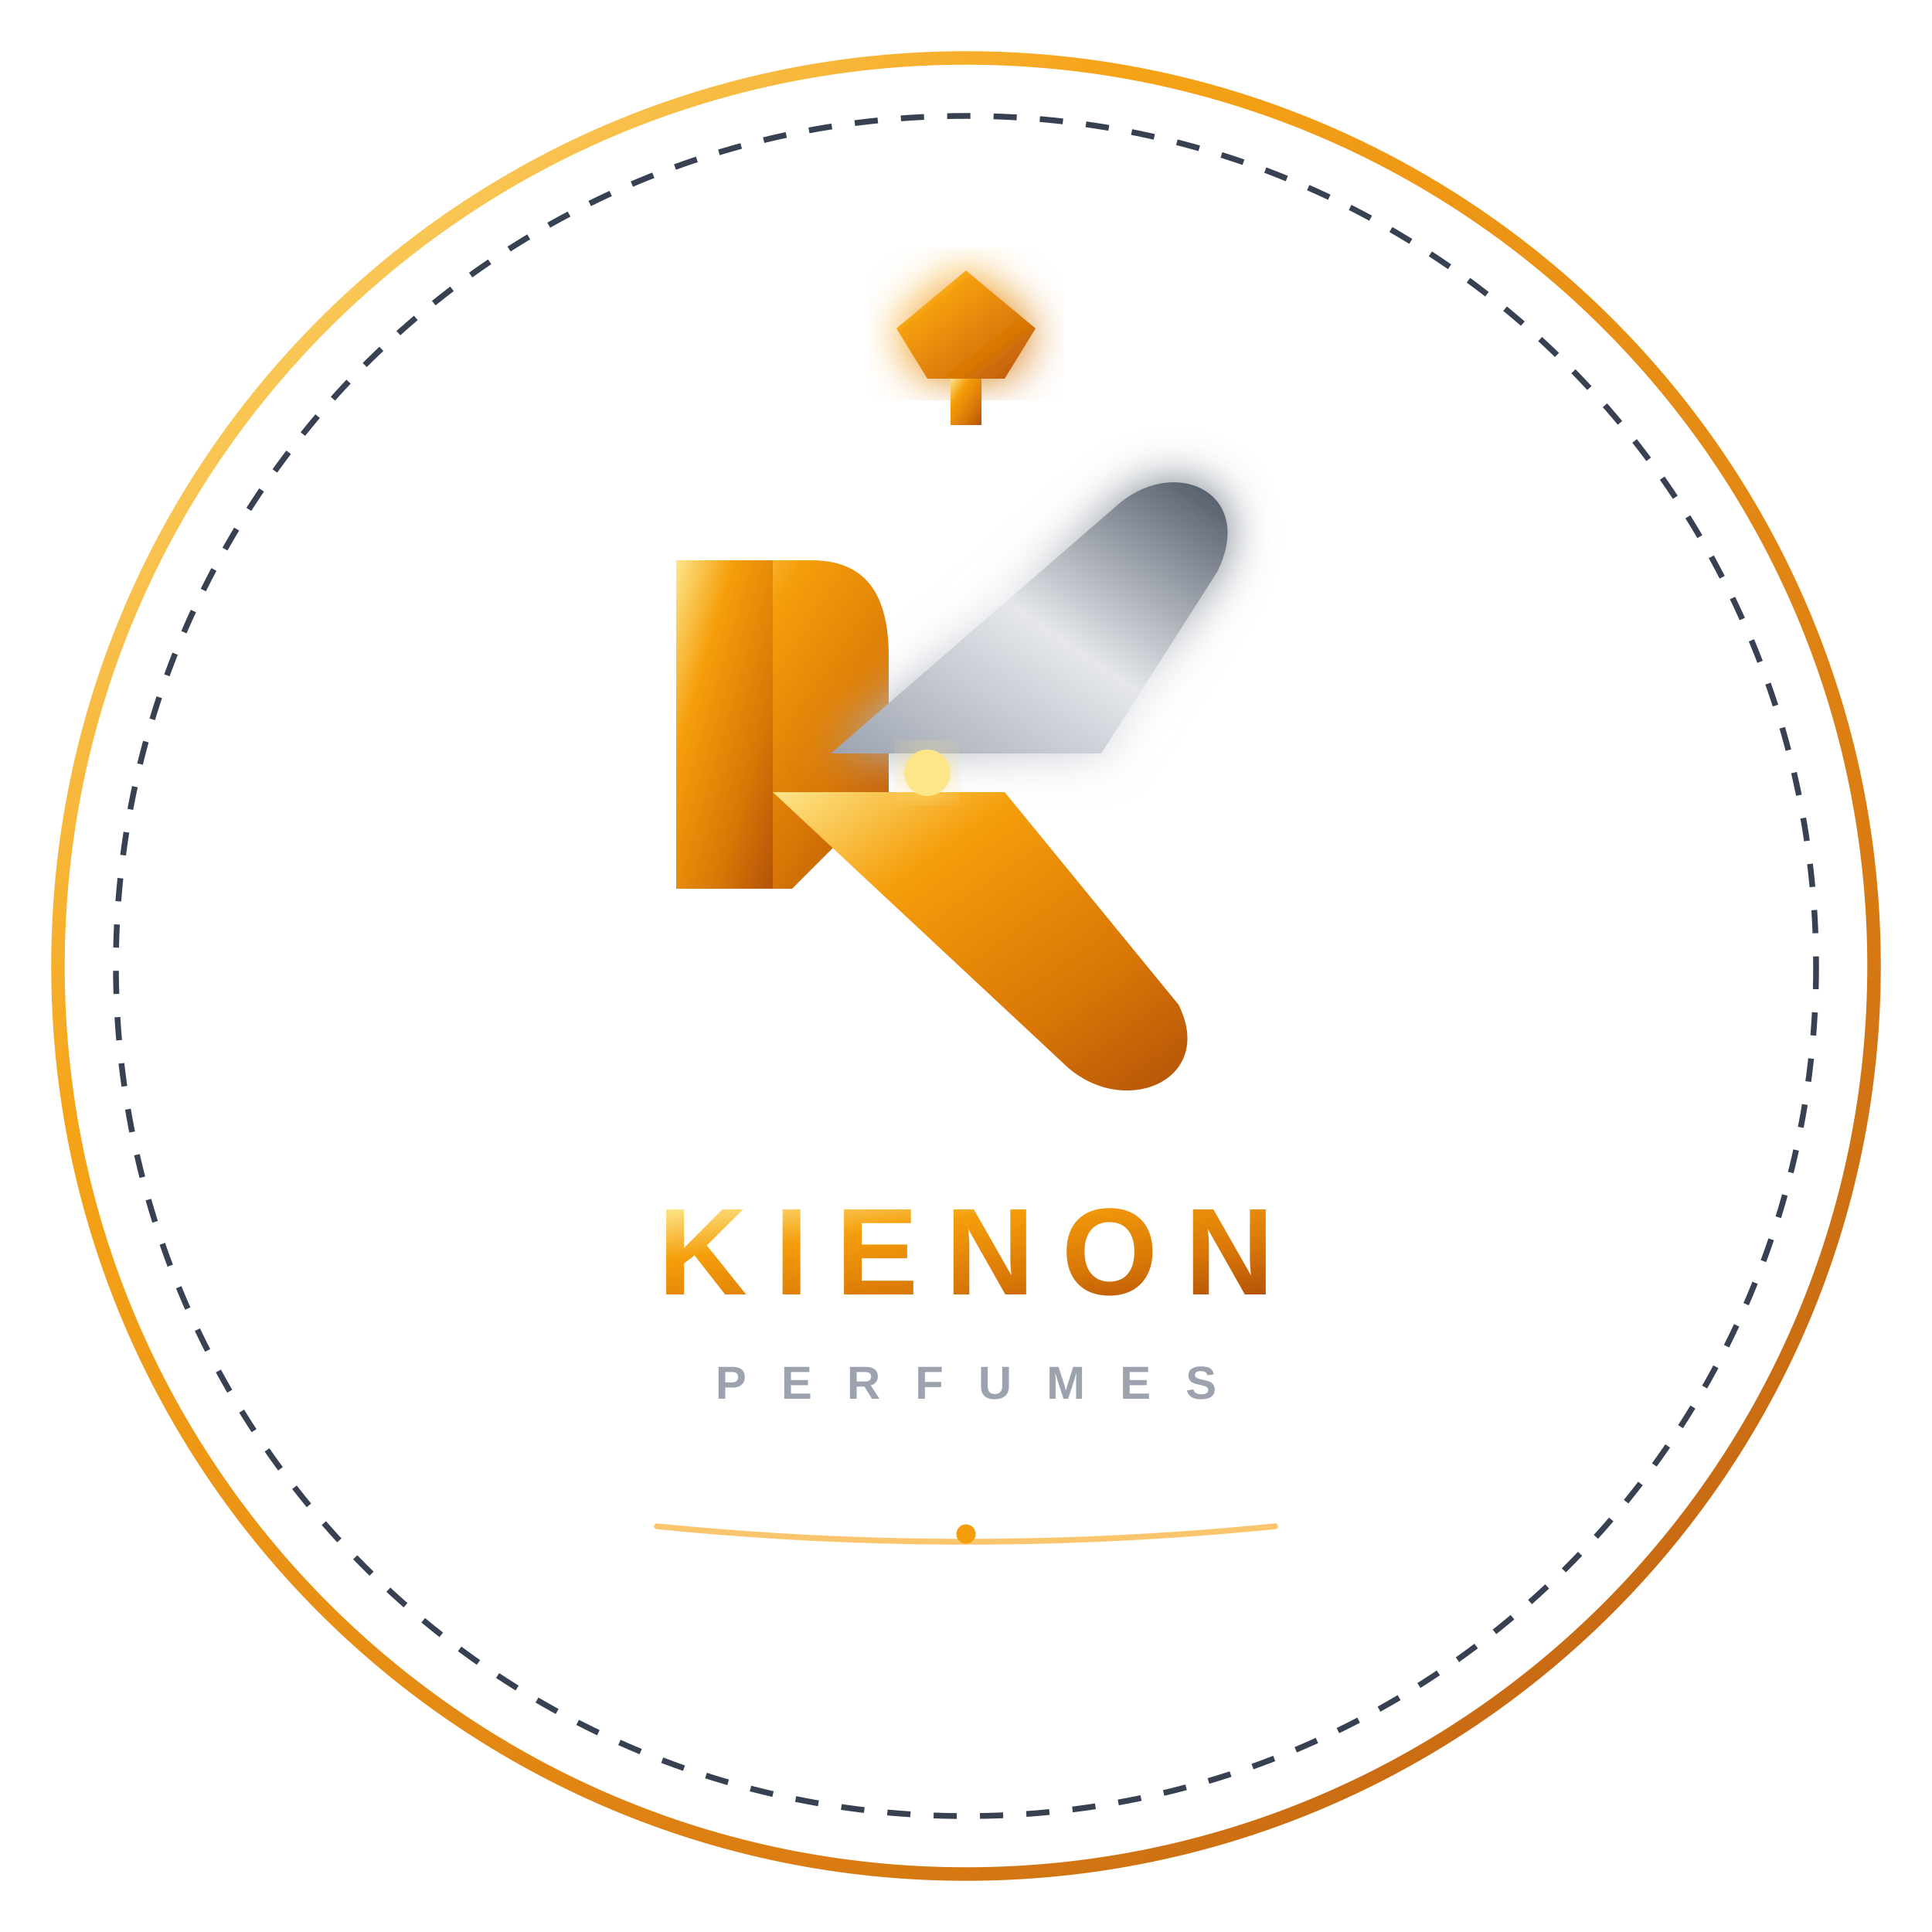
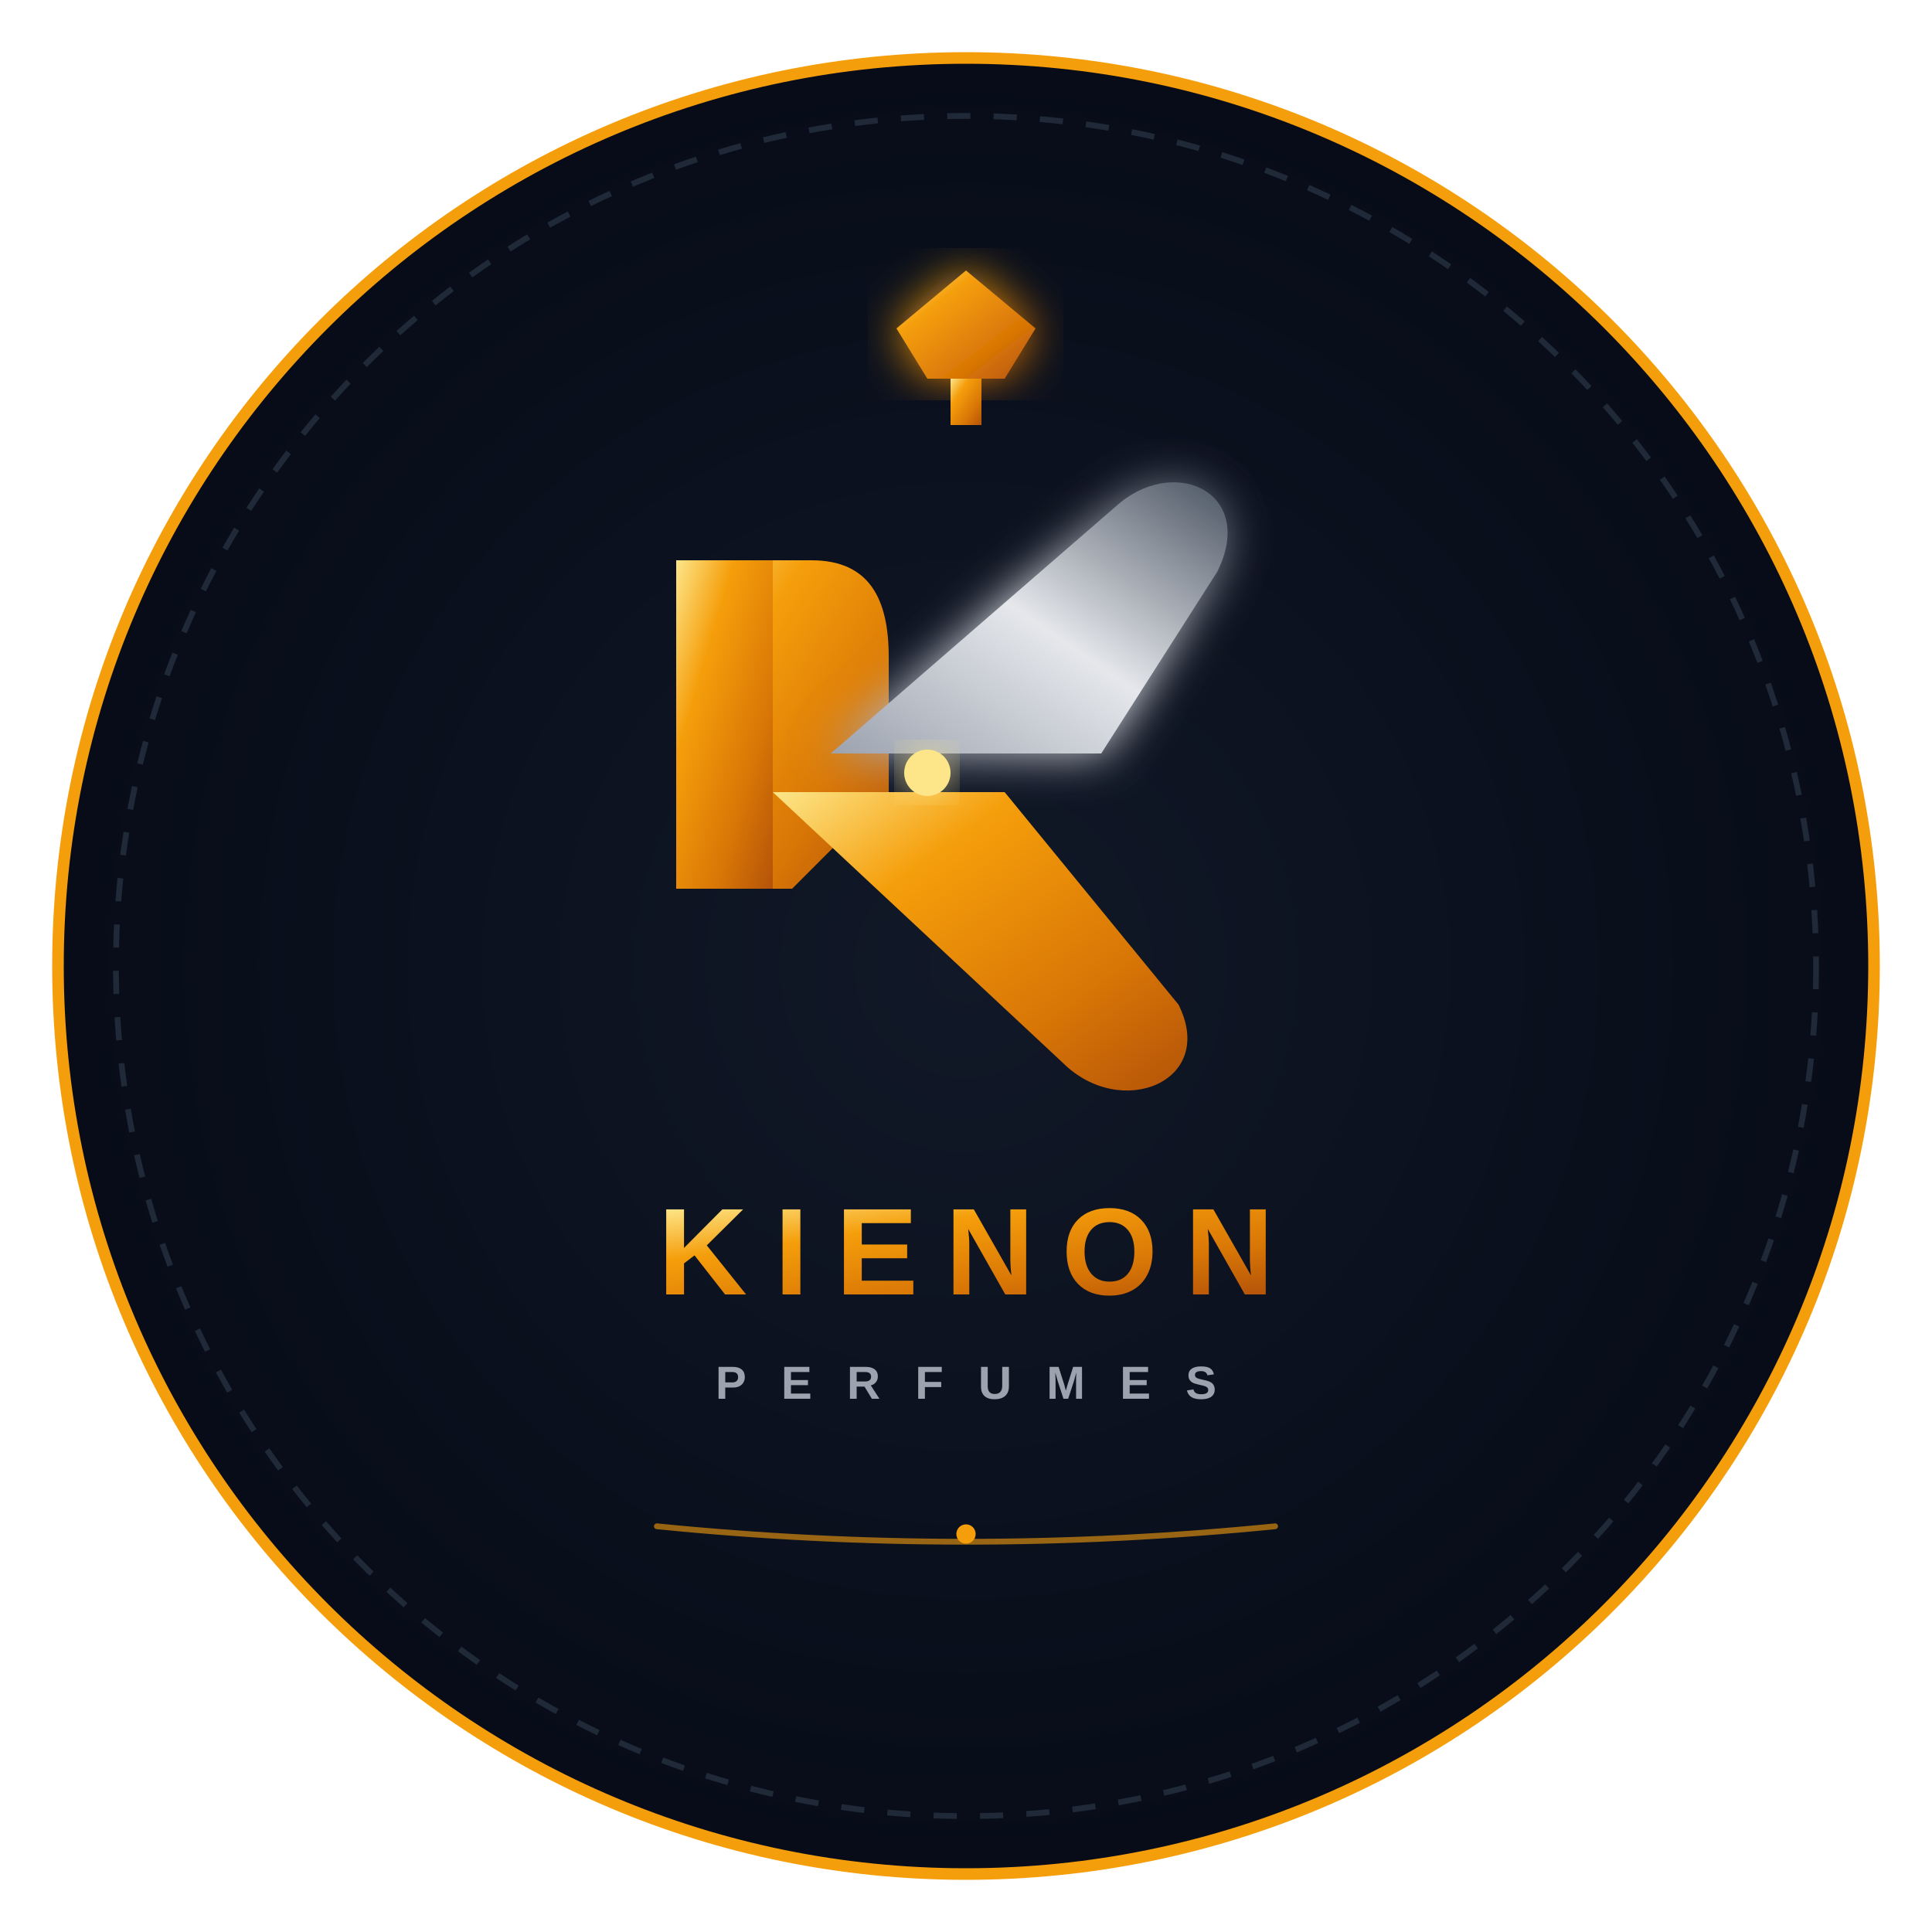
<svg xmlns="http://www.w3.org/2000/svg" viewBox="0 0 500 500" width="100%" height="100%">
  <defs>
+     <radialGradient id="solidInnerBg" cx="50%" cy="50%" r="70%">
+       <stop offset="0%" stop-color="#111827" />
+       <stop offset="100%" stop-color="#030712" />
+     </radialGradient>
    <linearGradient id="goldGrad" x1="0%" y1="0%" x2="100%" y2="100%">
      <stop offset="0%" stop-color="#FDE68A" />
      <stop offset="30%" stop-color="#F59E0B" />
      <stop offset="70%" stop-color="#D97706" />
      <stop offset="100%" stop-color="#B45309" />
    </linearGradient>
    <linearGradient id="silverGrad" x1="0%" y1="100%" x2="100%" y2="0%">
      <stop offset="0%" stop-color="#9CA3AF" />
      <stop offset="50%" stop-color="#E5E7EB" />
      <stop offset="100%" stop-color="#4B5563" />
    </linearGradient>
    <filter id="glow" x="-20%" y="-20%" width="140%" height="140%">
      <feGaussianBlur stdDeviation="6" result="blur" />
      <feComposite in="SourceGraphic" in2="blur" operator="over" />
    </filter>
  </defs>
-   <circle cx="250" cy="250" r="235" fill="none" stroke="url(#goldGrad)" stroke-width="3.5" opacity="0.95" />
-   <circle cx="250" cy="250" r="220" fill="none" stroke="#374151" stroke-width="1.5" stroke-dasharray="6,6" />
+   <circle cx="250" cy="250" r="235" fill="url(#solidInnerBg)" stroke="#F59E0B" stroke-width="3" opacity="1" />
+   <circle cx="250" cy="250" r="220" fill="none" stroke="#1F2937" stroke-width="1.5" stroke-dasharray="6,6" />
  <path d="M232 85 L250 70 L268 85 L260 98 L240 98 Z" fill="url(#goldGrad)" filter="url(#glow)" />
  <rect x="246" y="98" width="8" height="12" fill="url(#goldGrad)" />
  <path d="M 175 145 L 210 145 C 225 145, 230 155, 230 170 L 230 205 L 205 230 L 175 230 Z" fill="url(#goldGrad)" />
  <path d="M 175 145 L 200 145 L 200 230 L 175 230 Z" fill="url(#goldGrad)" />
  <path d="M 215 195 L 290 130 C 305 118, 325 128, 315 148 L 285 195 Z" fill="url(#silverGrad)" filter="url(#glow)" />
  <path d="M 200 205 L 275 275 C 290 290, 315 280, 305 260 L 260 205 Z" fill="url(#goldGrad)" />
  <circle cx="240" cy="200" r="6" fill="#FDE68A" filter="url(#glow)" />
  <text x="250" y="335" font-family="'Arial', sans-serif" font-size="32" font-weight="900" fill="url(#goldGrad)" text-anchor="middle" letter-spacing="7">KIENON</text>
  <text x="250" y="362" font-family="'Arial', sans-serif" font-size="12" font-weight="700" fill="#9CA3AF" text-anchor="middle" letter-spacing="9">PERFUMES</text>
  <path d="M 170 395 Q 250 403 330 395" fill="none" stroke="#F59E0B" stroke-width="1.5" stroke-linecap="round" opacity="0.6" />
  <circle cx="250" cy="397" r="2.5" fill="#F59E0B" />
</svg>
